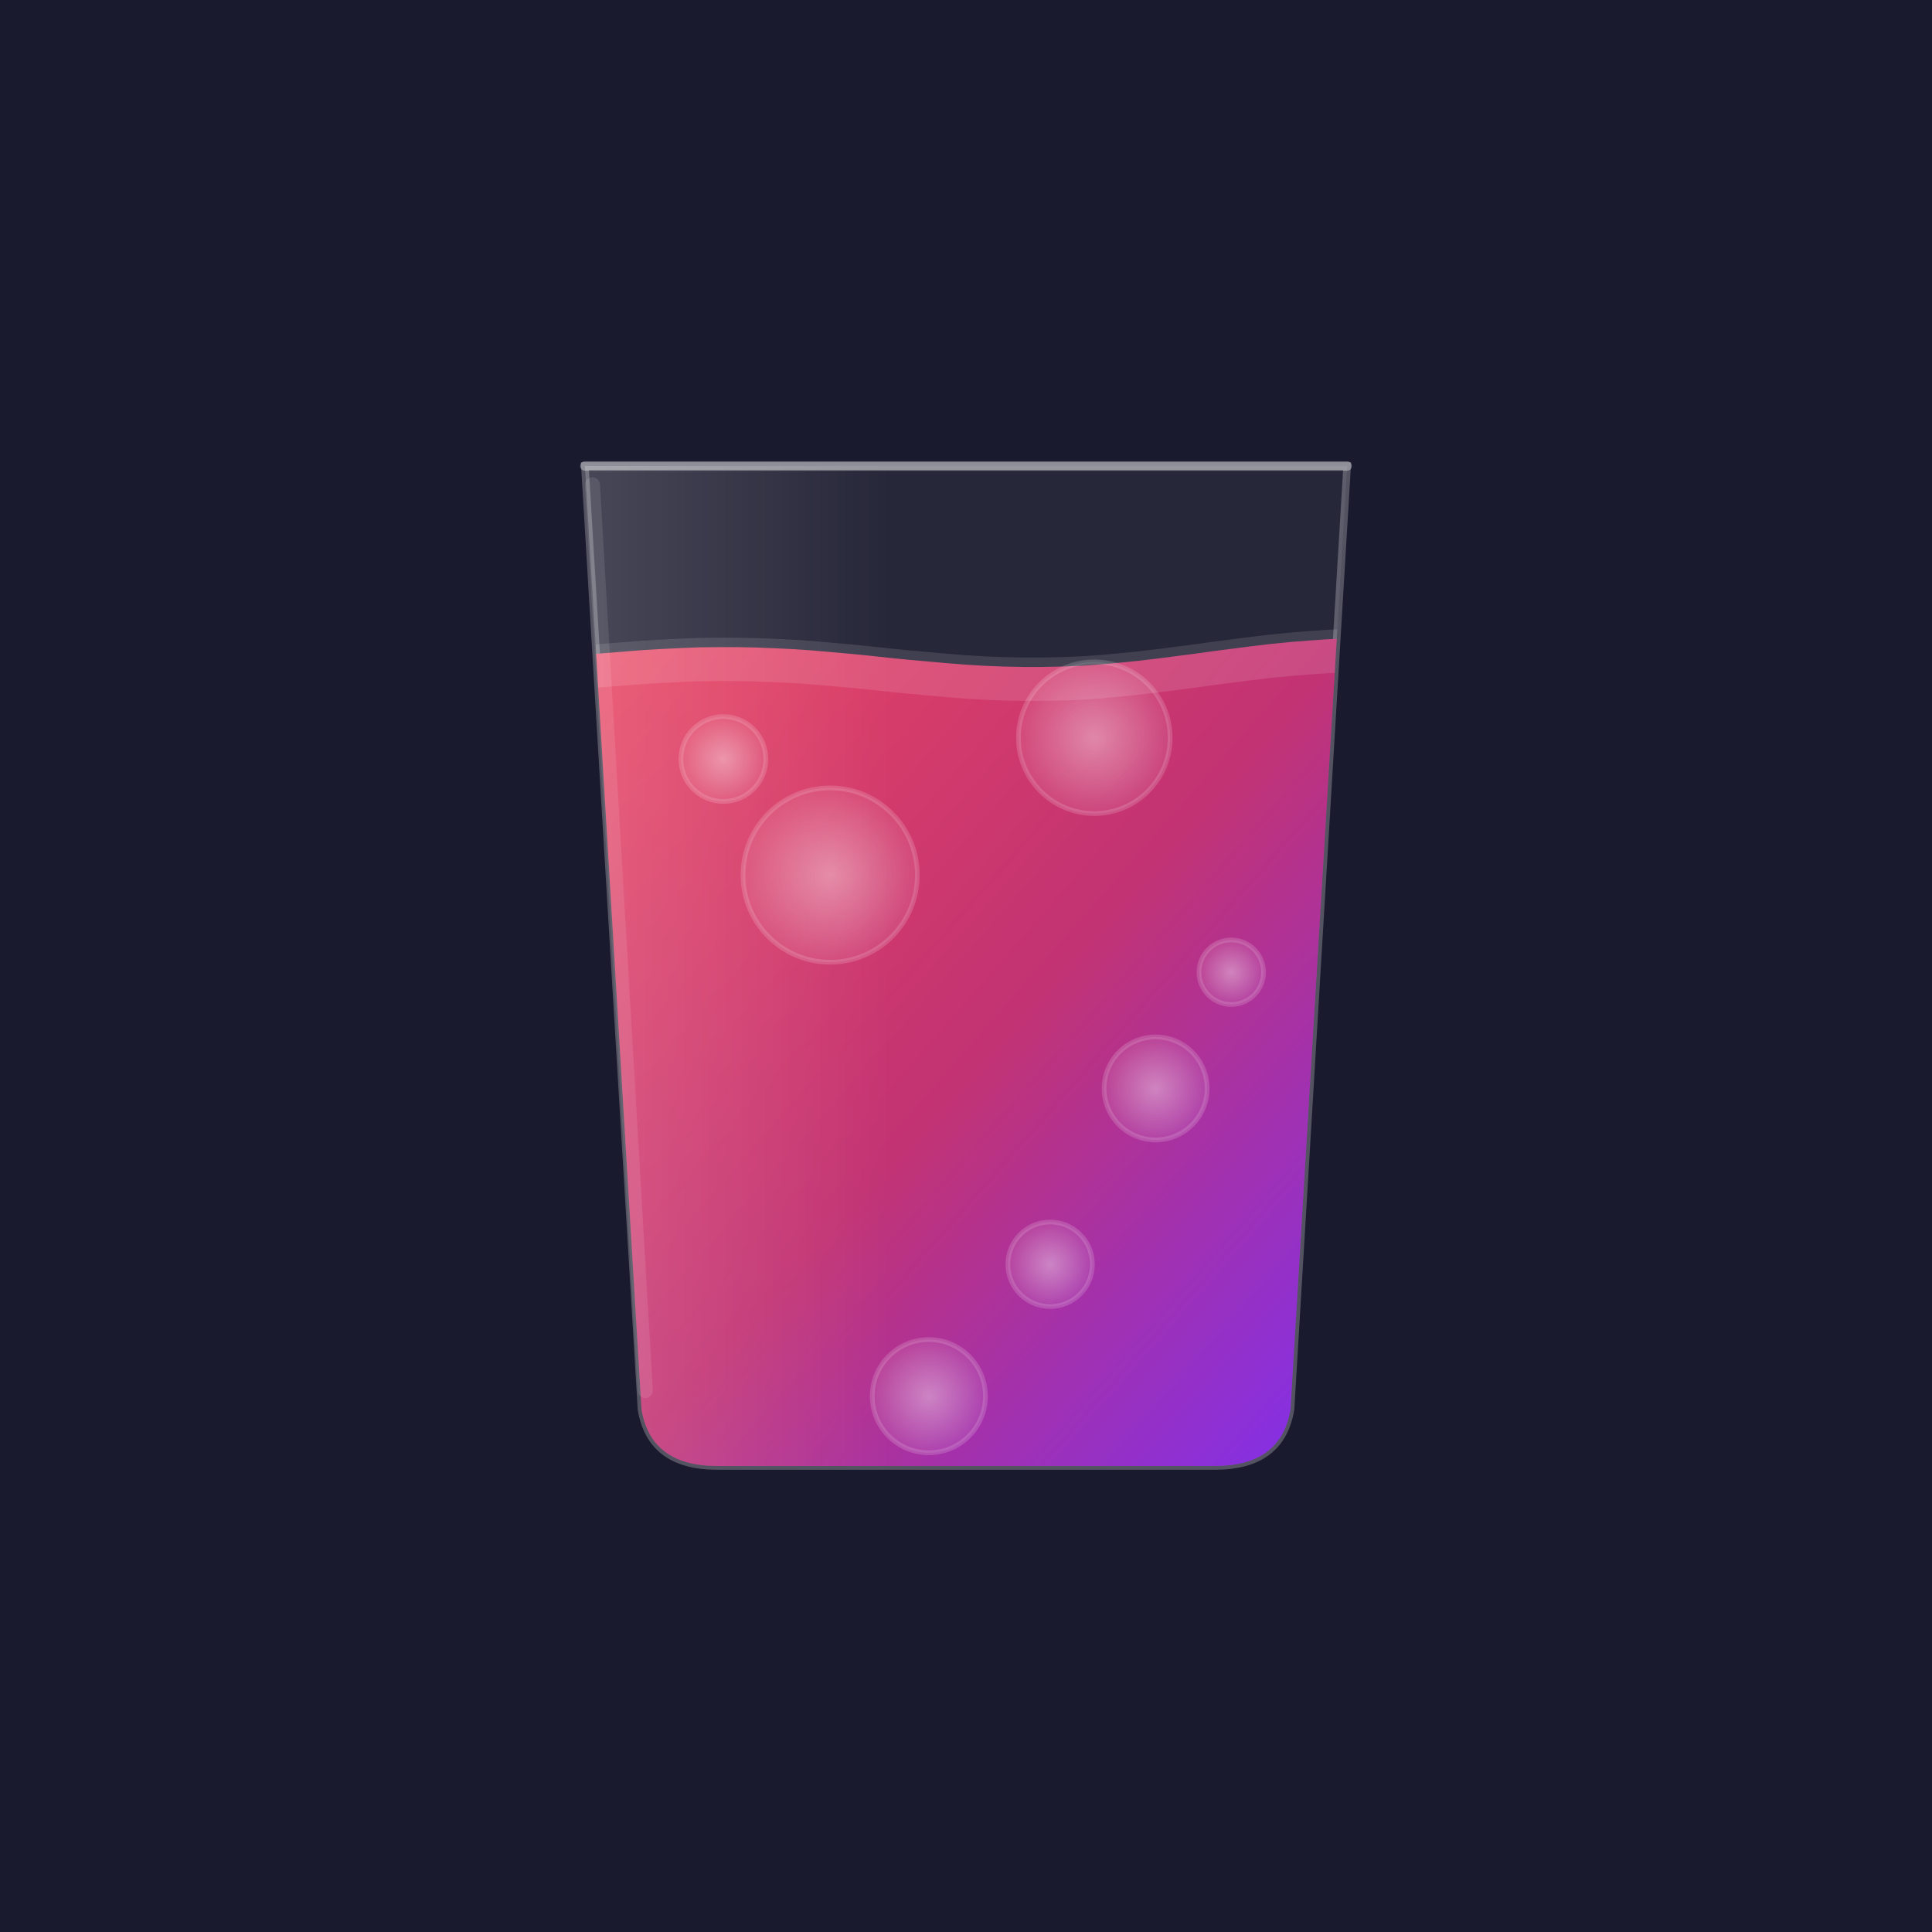
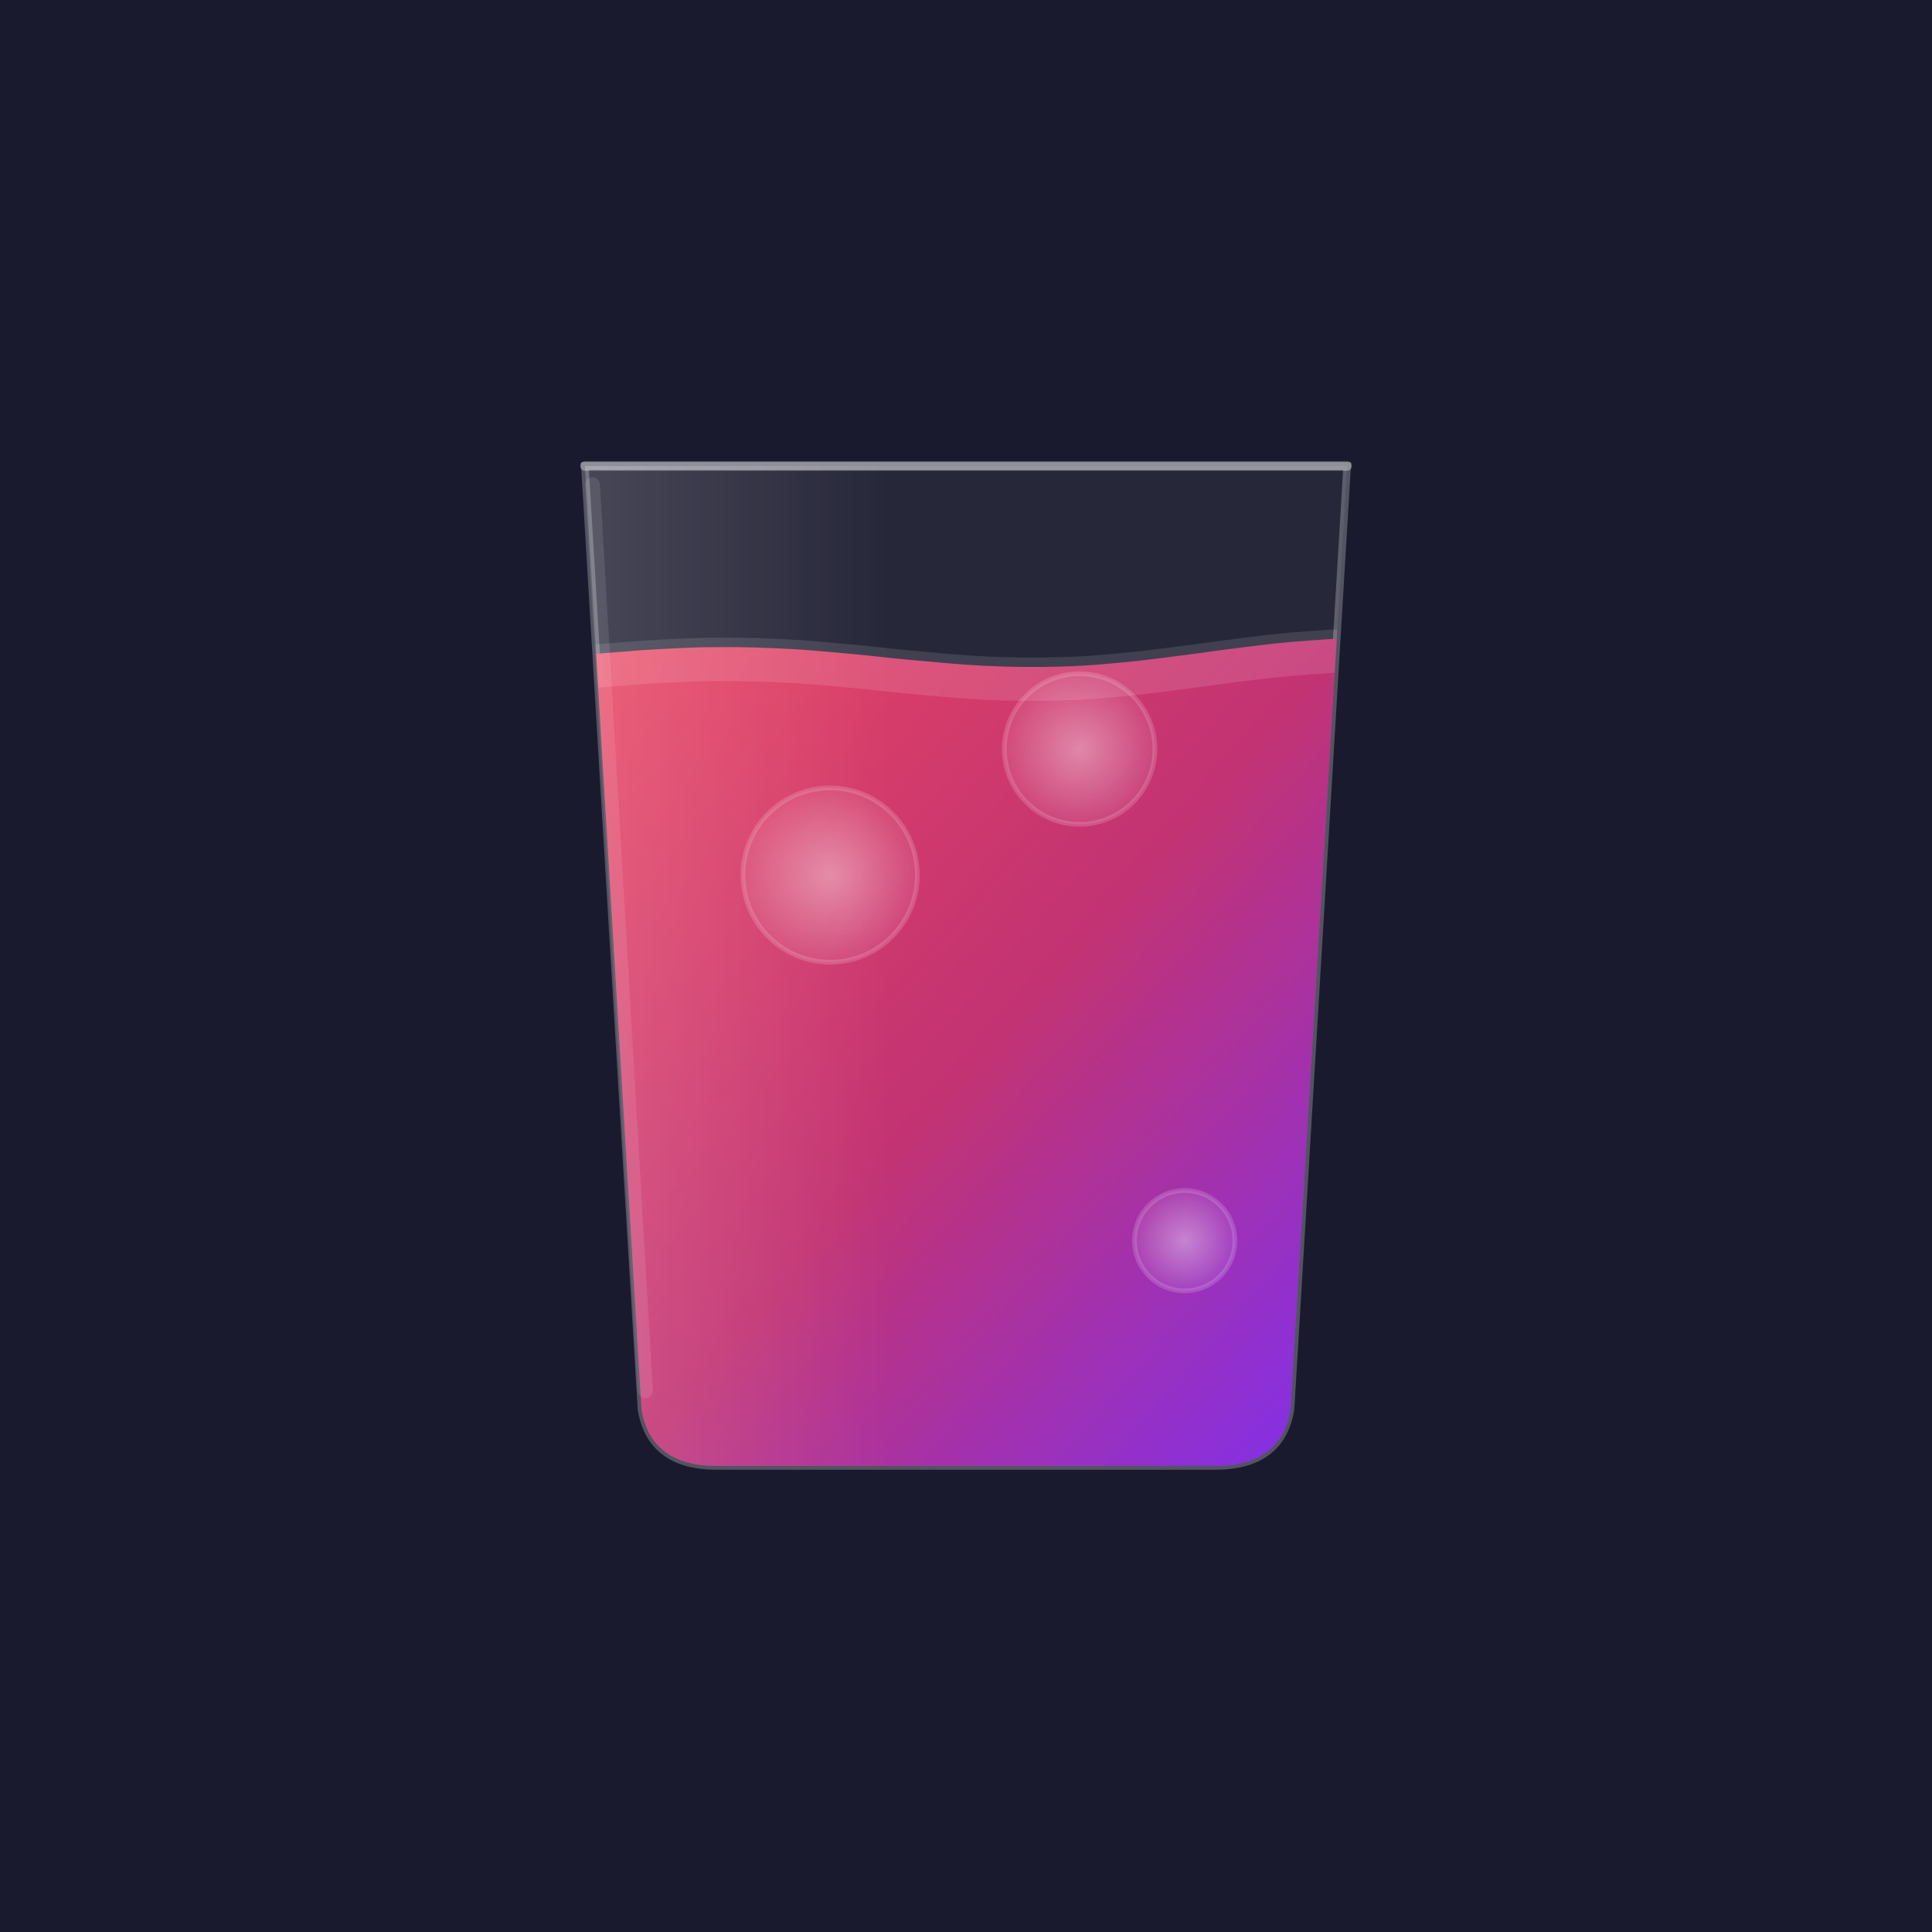
<svg xmlns="http://www.w3.org/2000/svg" viewBox="0 0 1024 1024" width="1024" height="1024">
  <defs>
    <linearGradient id="bg" x1="0" y1="0" x2="0" y2="1">
      <stop offset="0%" stop-color="#1a1a2e" />
      <stop offset="100%" stop-color="#16213e" />
    </linearGradient>
    <linearGradient id="liquid" x1="0" y1="0" x2="1" y2="1">
      <stop offset="0%" stop-color="#e94560" />
      <stop offset="50%" stop-color="#c23373" />
      <stop offset="100%" stop-color="#7b2ff7" />
    </linearGradient>
    <linearGradient id="glassHighlight" x1="0" y1="0" x2="1" y2="0">
      <stop offset="0%" stop-color="rgba(255,255,255,0.15)" />
      <stop offset="40%" stop-color="rgba(255,255,255,0)" />
    </linearGradient>
    <radialGradient id="bubbleGlow">
      <stop offset="0%" stop-color="rgba(255,255,255,0.5)" />
      <stop offset="100%" stop-color="rgba(255,255,255,0.1)" />
    </radialGradient>
    <clipPath id="glassClip">
      <path d="M310 247 L340 747 Q345 777 380 777 L644 777 Q679 777 684 747 L714 247 Z" />
    </clipPath>
  </defs>
  <rect width="1024" height="1024" fill="#1a1a2e" />
  <path d="M310 247 L340 747 Q345 777 380 777 L644 777 Q679 777 684 747 L714 247 Z" fill="rgba(255,255,255,0.06)" stroke="rgba(255,255,255,0.25)" stroke-width="4" />
  <g clip-path="url(#glassClip)">
    <path d="M310.0 347.0 L320.1 346.2 L330.2 345.4 L340.3 344.6 L350.4 344.0 L360.5 343.5 L370.6 343.1 L380.7 343.0 L390.8 343.0 L400.9 343.2 L411.0 343.6 L421.1 344.1 L431.2 344.8 L441.3 345.7 L451.4 346.6 L461.5 347.6 L471.6 348.7 L481.7 349.7 L491.8 350.6 L501.9 351.5 L512.0 352.3 L522.1 352.9 L532.2 353.3 L542.3 353.5 L552.4 353.5 L562.5 353.3 L572.6 352.9 L582.7 352.2 L592.8 351.3 L602.9 350.3 L613.0 349.1 L623.1 347.8 L633.2 346.5 L643.3 345.1 L653.4 343.8 L663.5 342.5 L673.6 341.3 L683.7 340.3 L693.8 339.5 L703.9 338.8 L714.0 338.4 L714 800 L310 800 Z" fill="url(#liquid)" />
    <path d="M310.0 342.0 L320.1 341.2 L330.2 340.4 L340.3 339.6 L350.4 339.0 L360.5 338.5 L370.6 338.1 L380.7 338.0 L390.8 338.0 L400.9 338.2 L411.0 338.6 L421.1 339.1 L431.2 339.8 L441.3 340.7 L451.4 341.6 L461.5 342.6 L471.6 343.7 L481.7 344.7 L491.8 345.6 L501.9 346.5 L512.0 347.3 L522.1 347.9 L532.2 348.3 L542.3 348.5 L552.4 348.5 L562.5 348.3 L572.6 347.9 L582.7 347.2 L592.8 346.3 L602.9 345.3 L613.0 344.1 L623.1 342.8 L633.2 341.5 L643.3 340.1 L653.4 338.8 L663.5 337.5 L673.6 336.3 L683.7 335.3 L693.8 334.5 L703.9 333.8 L714.0 333.4 L714.0 356.4 L703.9 356.8 L693.8 357.5 L683.7 358.3 L673.6 359.3 L663.5 360.5 L653.4 361.8 L643.3 363.1 L633.2 364.5 L623.1 365.8 L613.0 367.1 L602.9 368.3 L592.8 369.3 L582.7 370.2 L572.6 370.9 L562.5 371.3 L552.4 371.5 L542.3 371.5 L532.2 371.3 L522.1 370.9 L512.0 370.3 L501.9 369.5 L491.8 368.6 L481.7 367.7 L471.6 366.7 L461.5 365.6 L451.4 364.6 L441.3 363.7 L431.2 362.8 L421.1 362.1 L411.0 361.6 L400.9 361.2 L390.8 361.0 L380.7 361.0 L370.6 361.1 L360.5 361.5 L350.4 362.0 L340.3 362.6 L330.2 363.4 L320.1 364.2 L310.0 365.0 Z" fill="rgba(255,255,255,0.12)" />
    <circle cx="440.0" cy="463.8" r="46.2" fill="url(#bubbleGlow)" stroke="rgba(255,255,255,0.20)" stroke-width="2.5" opacity="0.80" />
-     <circle cx="580.0" cy="391.0" r="40.2" fill="url(#bubbleGlow)" stroke="rgba(255,255,255,0.20)" stroke-width="2.5" opacity="0.80" />
-     <circle cx="492.3" cy="740.0" r="30.0" fill="url(#bubbleGlow)" stroke="rgba(255,255,255,0.20)" stroke-width="2.5" opacity="0.80" />
-     <circle cx="612.5" cy="576.9" r="27.3" fill="url(#bubbleGlow)" stroke="rgba(255,255,255,0.20)" stroke-width="2.5" opacity="0.80" />
-     <circle cx="383.4" cy="402.3" r="22.5" fill="url(#bubbleGlow)" stroke="rgba(255,255,255,0.20)" stroke-width="2.5" opacity="0.80" />
-     <circle cx="556.6" cy="670.1" r="22.4" fill="url(#bubbleGlow)" stroke="rgba(255,255,255,0.20)" stroke-width="2.5" opacity="0.80" />
-     <circle cx="652.6" cy="515.3" r="17.1" fill="url(#bubbleGlow)" stroke="rgba(255,255,255,0.20)" stroke-width="2.5" opacity="0.80" />
+     <circle cx="572.2" cy="397.0" r="39.9" fill="url(#bubbleGlow)" stroke="rgba(255,255,255,0.20)" stroke-width="2.5" opacity="0.80" />
+     <circle cx="627.9" cy="657.6" r="26.6" fill="url(#bubbleGlow)" stroke="rgba(255,255,255,0.20)" stroke-width="2.5" opacity="0.80" />
  </g>
  <path d="M310 247 L714 247" stroke="rgba(255,255,255,0.35)" stroke-width="5" stroke-linecap="round" />
  <path d="M314 257 L342 737" stroke="rgba(255,255,255,0.1)" stroke-width="8" stroke-linecap="round" />
  <path d="M310 247 L340 747 Q345 777 380 777 L644 777 Q679 777 684 747 L714 247 Z" fill="url(#glassHighlight)" />
</svg>
